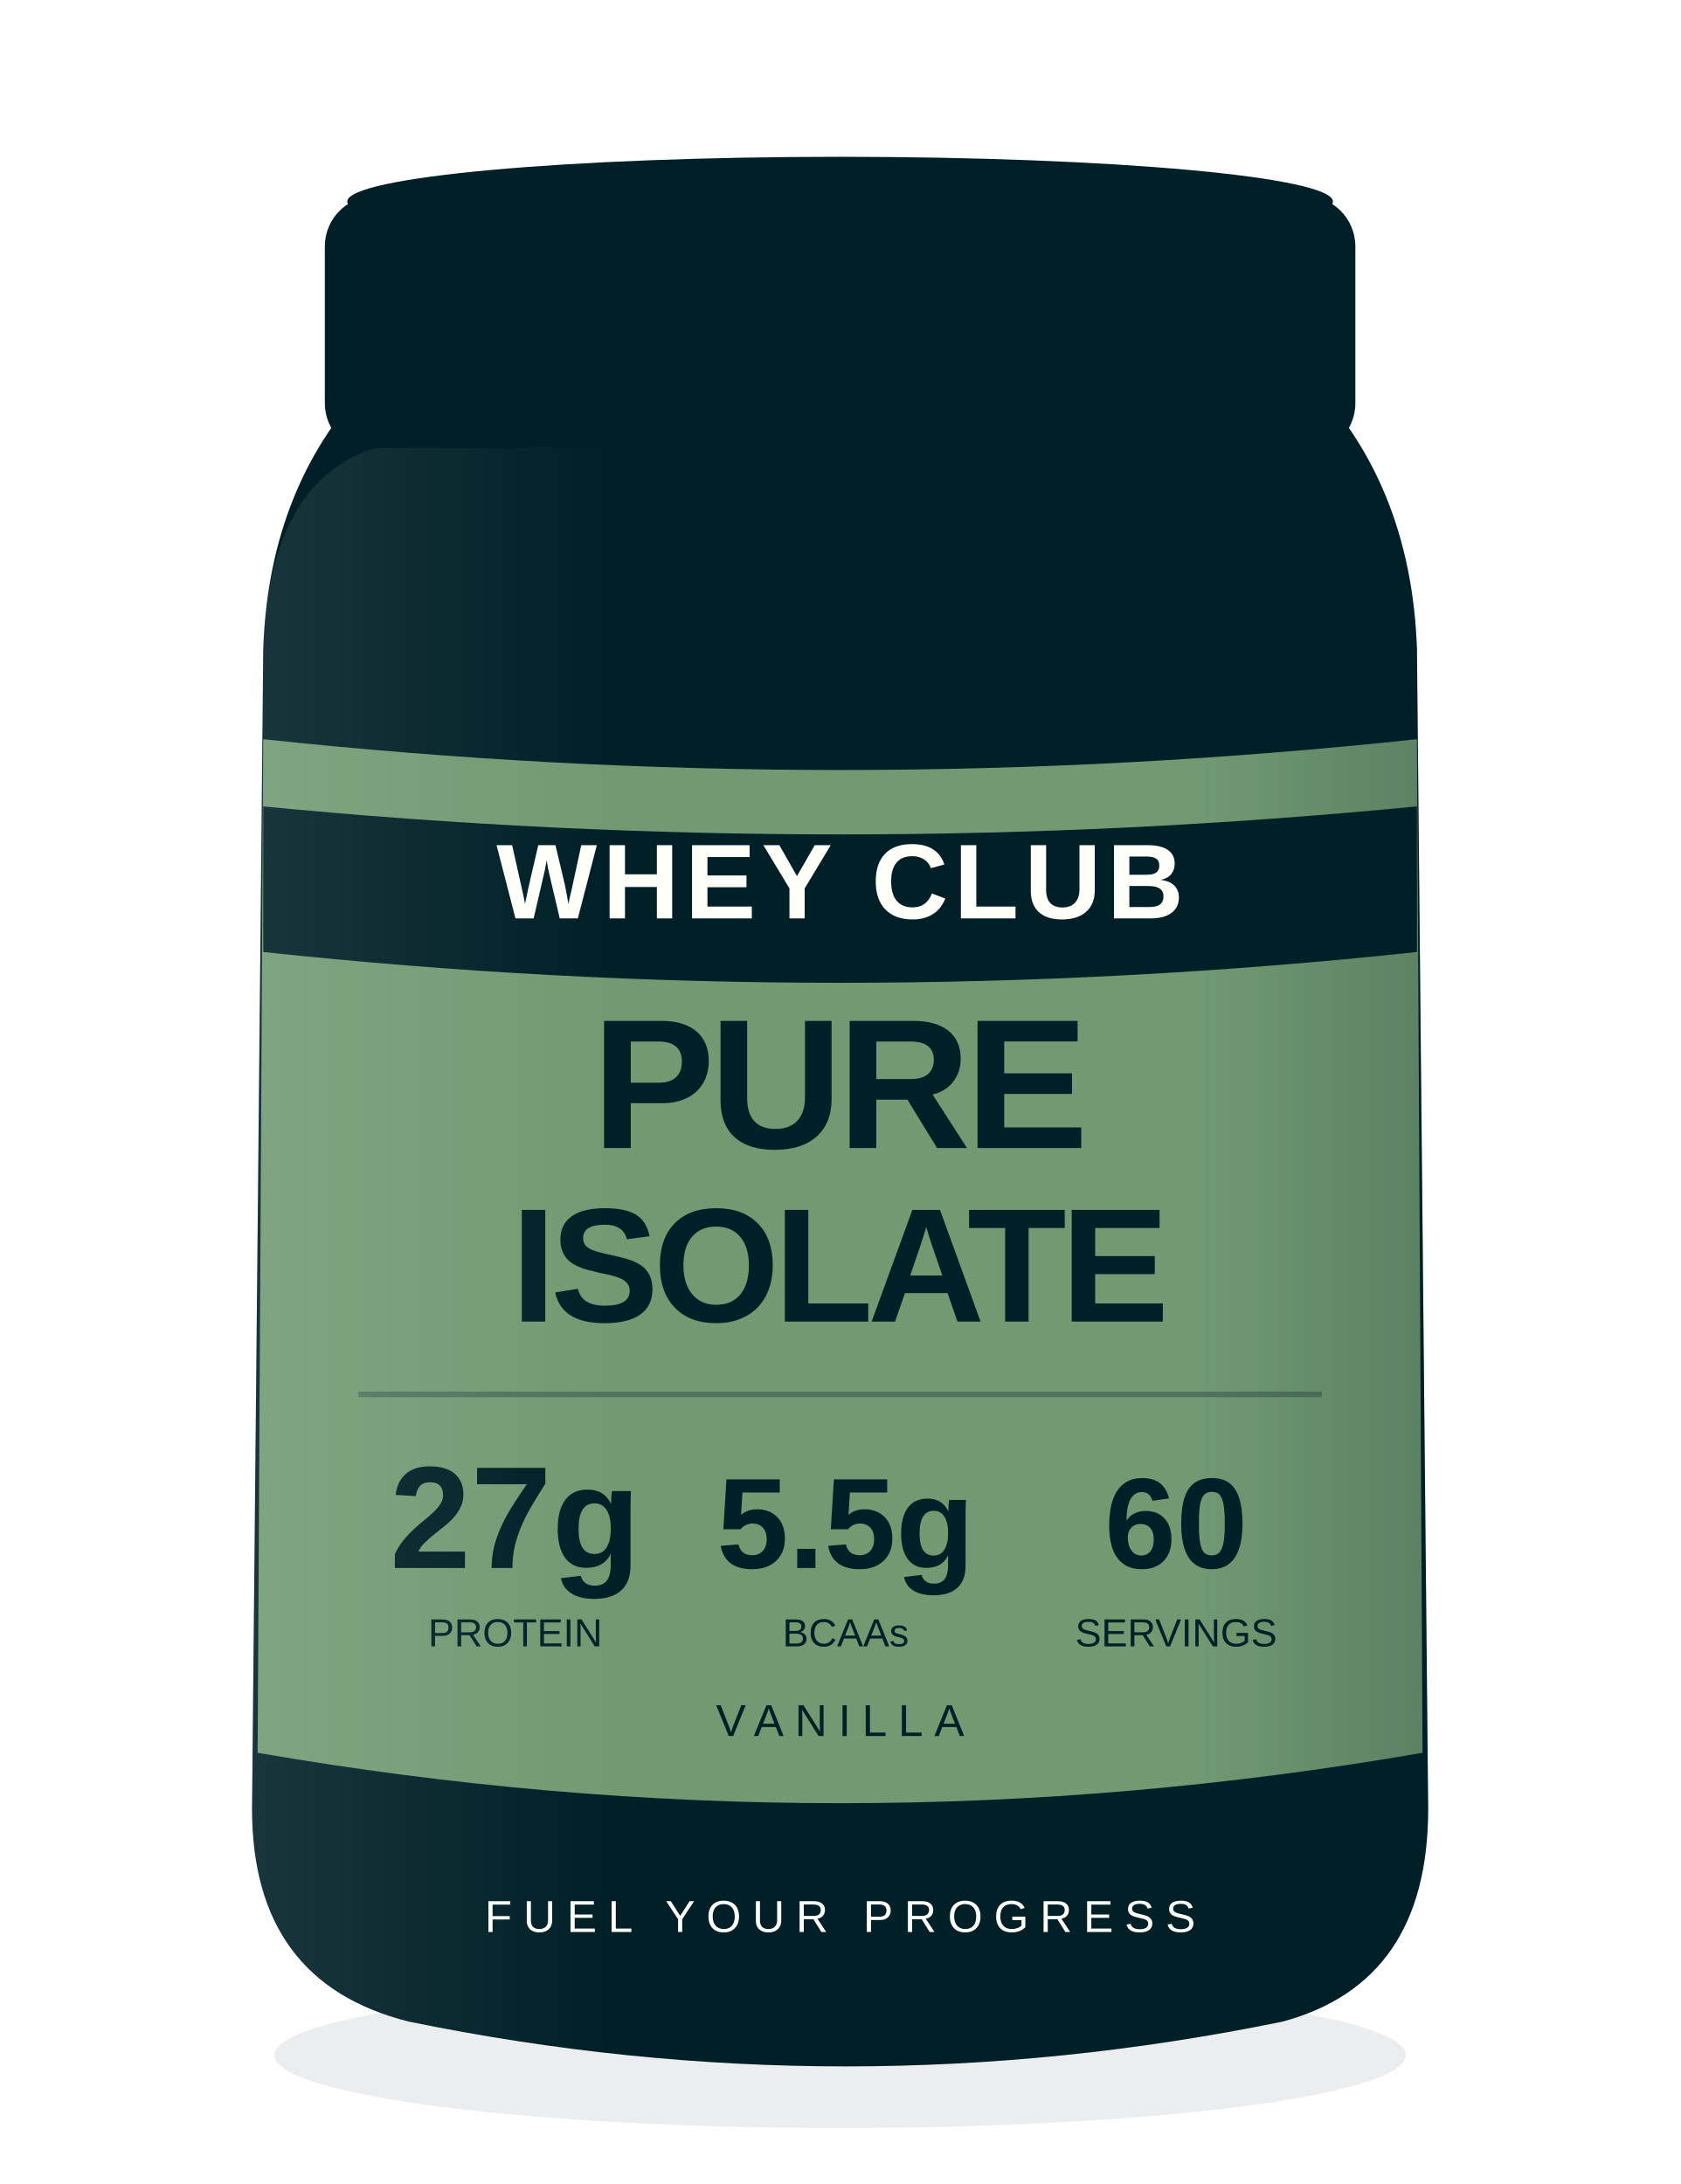
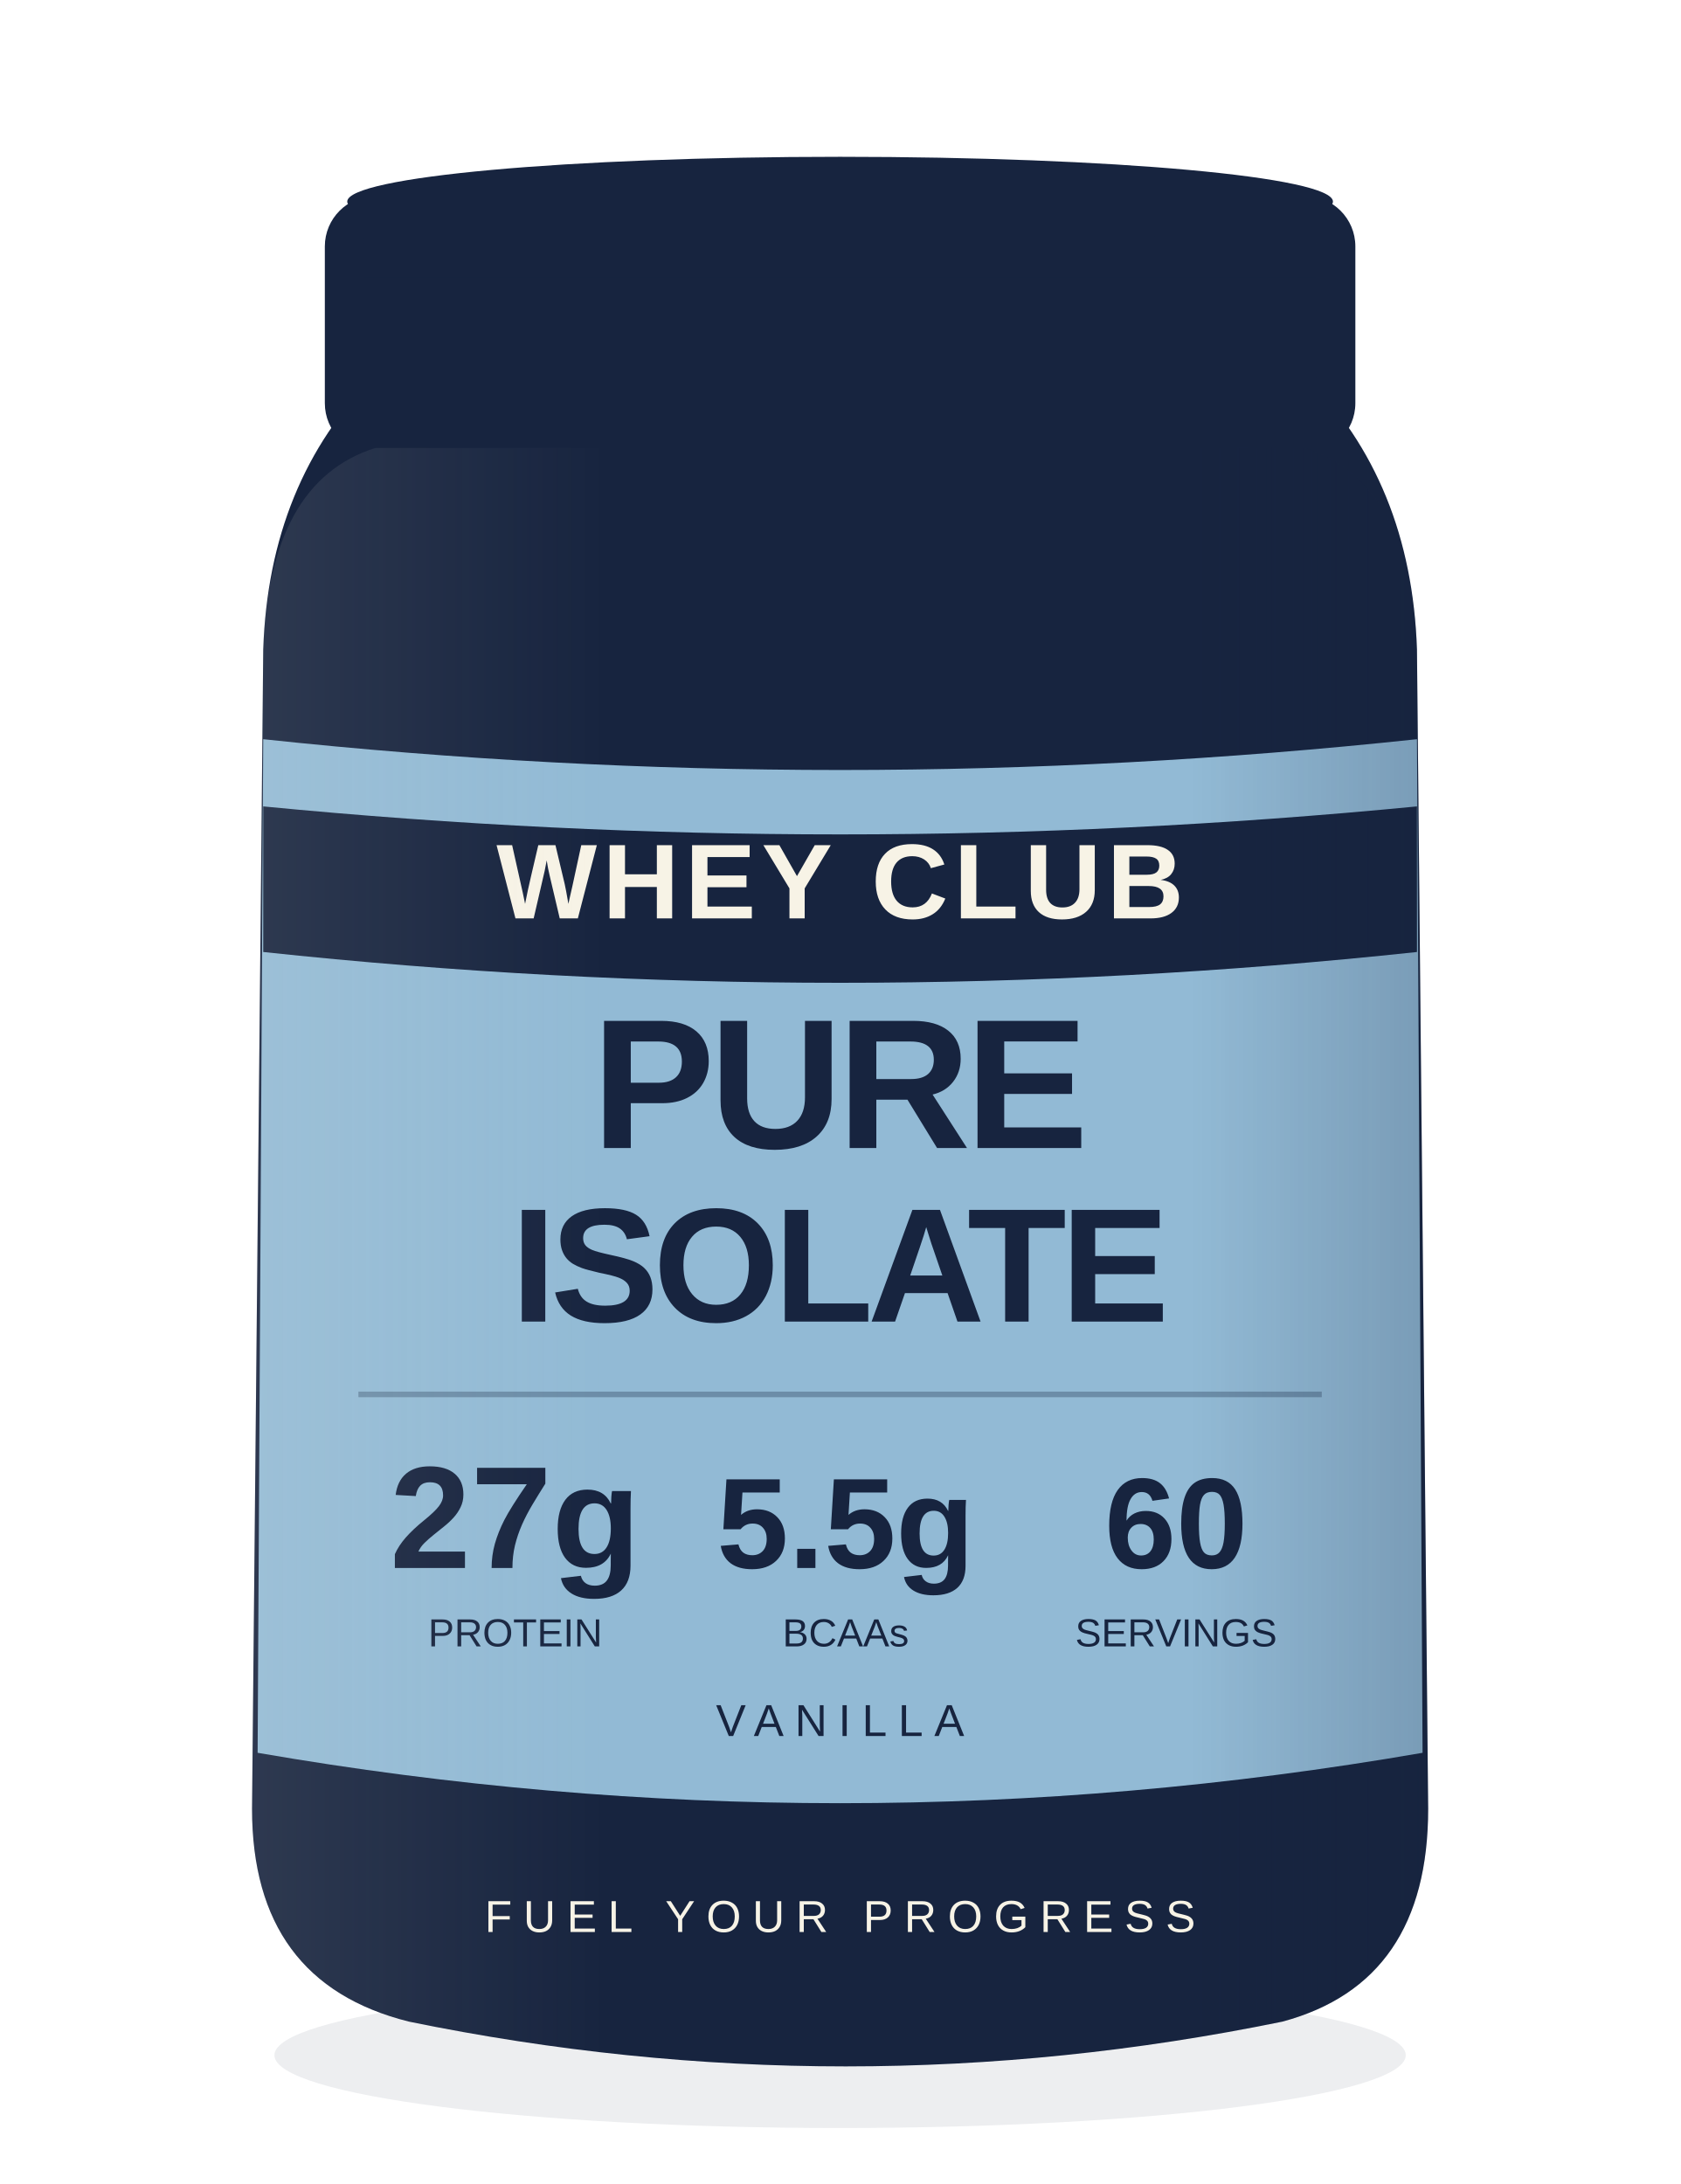
<svg xmlns="http://www.w3.org/2000/svg" width="300" height="390" viewBox="0 0 300 390">
  <defs>
    <linearGradient id="body">
-       <stop stop-color="#001f27" />
-       <stop offset=".22" stop-color="#001f27" />
-       <stop offset=".65" stop-color="#001f27" />
-       <stop offset="1" stop-color="#001f27" />
+       <stop stop-color="#17243f" />
+       <stop offset=".22" stop-color="#17243f" />
+       <stop offset=".65" stop-color="#17243f" />
+       <stop offset="1" stop-color="#17243f" />
    </linearGradient>
    <linearGradient id="lid" x2="0" y2="1">
-       <stop stop-color="#001f27" />
-       <stop offset=".35" stop-color="#001f27" />
-       <stop offset="1" stop-color="#001f27" />
+       <stop stop-color="#17243f" />
+       <stop offset=".35" stop-color="#17243f" />
+       <stop offset="1" stop-color="#17243f" />
    </linearGradient>
    <linearGradient id="shine">
-       <stop stop-color="#fffffa" stop-opacity=".1" />
-       <stop offset=".3" stop-color="#fffffa" stop-opacity="0" />
-       <stop offset=".8" stop-color="#001f27" stop-opacity="0" />
-       <stop offset="1" stop-color="#001f27" stop-opacity=".2" />
+       <stop stop-color="#f7f3e6" stop-opacity=".1" />
+       <stop offset=".3" stop-color="#f7f3e6" stop-opacity="0" />
+       <stop offset=".8" stop-color="#17243f" stop-opacity="0" />
+       <stop offset="1" stop-color="#17243f" stop-opacity=".2" />
    </linearGradient>
  </defs>
-   <ellipse cx="150" cy="367" rx="101" ry="13" fill="#001f27" opacity=".08" />
+   <ellipse cx="150" cy="367" rx="101" ry="13" fill="#17243f" opacity=".08" />
  <path d="M67 67Q48 86 47 116L45 323Q45 354 73 361Q151 377 229 361Q255 354 255 323L253 116Q252 86 233 67Z" fill="url(#body)" />
  <rect x="58" y="35" width="184" height="46" rx="9" fill="url(#lid)" />
-   <path d="M65 43H235M65 49H235M65 55H235M65 61H235M65 67H235" stroke="#001f27" stroke-width="1" opacity=".35" />
-   <ellipse cx="150" cy="36" rx="88" ry="8" fill="#001f27" />
-   <path d="M47 132Q150 143 253 132L254 313Q150 331 46 313Z" fill="#719a73" />
-   <path d="M47 144Q150 154 253 144V170Q150 181 47 170Z" fill="#001f27" />
-   <text x="150" y="164" text-anchor="middle" fill="#fffffa" font-family="Arial,sans-serif" font-weight="900" font-size="19" letter-spacing="1">WHEY CLUB</text>
-   <text x="150" y="205" text-anchor="middle" fill="#001f27" font-family="Arial,sans-serif" font-weight="900" font-size="33" letter-spacing="-1">PURE</text>
-   <text x="150" y="236" text-anchor="middle" fill="#001f27" font-family="Arial,sans-serif" font-weight="900" font-size="29" letter-spacing="-1">ISOLATE</text>
-   <path d="M64 249H236" stroke="#001f27" stroke-opacity=".3" />
-   <text x="92" y="280" text-anchor="middle" fill="#001f27" font-family="Arial,sans-serif" font-weight="900" font-size="26">27g</text>
-   <text x="92" y="294" text-anchor="middle" fill="#001f27" font-family="Arial,sans-serif" font-size="7">PROTEIN</text>
-   <text x="151" y="280" text-anchor="middle" fill="#001f27" font-family="Arial,sans-serif" font-weight="900" font-size="23">5.5g</text>
-   <text x="151" y="294" text-anchor="middle" fill="#001f27" font-family="Arial,sans-serif" font-size="7">BCAAs</text>
-   <text x="210" y="280" text-anchor="middle" fill="#001f27" font-family="Arial,sans-serif" font-weight="900" font-size="23">60</text>
-   <text x="210" y="294" text-anchor="middle" fill="#001f27" font-family="Arial,sans-serif" font-size="7">SERVINGS</text>
-   <text x="150" y="310" text-anchor="middle" fill="#001f27" font-family="Arial,sans-serif" font-size="8" letter-spacing="2">VANILLA</text>
-   <text x="150" y="345" text-anchor="middle" fill="#fffffa" font-family="Arial,sans-serif" font-size="8" letter-spacing="2">FUEL YOUR PROGRESS</text>
+   <path d="M65 43H235M65 49H235M65 55H235M65 61H235M65 67H235" stroke="#17243f" stroke-width="1" opacity=".35" />
+   <ellipse cx="150" cy="36" rx="88" ry="8" fill="#17243f" />
+   <path d="M47 132Q150 143 253 132L254 313Q150 331 46 313Z" fill="#92bad5" />
+   <path d="M47 144Q150 154 253 144V170Q150 181 47 170Z" fill="#17243f" />
+   <text x="150" y="164" text-anchor="middle" fill="#f7f3e6" font-family="Arial,sans-serif" font-weight="900" font-size="19" letter-spacing="1">WHEY CLUB</text>
+   <text x="150" y="205" text-anchor="middle" fill="#17243f" font-family="Arial,sans-serif" font-weight="900" font-size="33" letter-spacing="-1">PURE</text>
+   <text x="150" y="236" text-anchor="middle" fill="#17243f" font-family="Arial,sans-serif" font-weight="900" font-size="29" letter-spacing="-1">ISOLATE</text>
+   <path d="M64 249H236" stroke="#17243f" stroke-opacity=".3" />
+   <text x="92" y="280" text-anchor="middle" fill="#17243f" font-family="Arial,sans-serif" font-weight="900" font-size="26">27g</text>
+   <text x="92" y="294" text-anchor="middle" fill="#17243f" font-family="Arial,sans-serif" font-size="7">PROTEIN</text>
+   <text x="151" y="280" text-anchor="middle" fill="#17243f" font-family="Arial,sans-serif" font-weight="900" font-size="23">5.5g</text>
+   <text x="151" y="294" text-anchor="middle" fill="#17243f" font-family="Arial,sans-serif" font-size="7">BCAAs</text>
+   <text x="210" y="280" text-anchor="middle" fill="#17243f" font-family="Arial,sans-serif" font-weight="900" font-size="23">60</text>
+   <text x="210" y="294" text-anchor="middle" fill="#17243f" font-family="Arial,sans-serif" font-size="7">SERVINGS</text>
+   <text x="150" y="310" text-anchor="middle" fill="#17243f" font-family="Arial,sans-serif" font-size="8" letter-spacing="2">VANILLA</text>
+   <text x="150" y="345" text-anchor="middle" fill="#f7f3e6" font-family="Arial,sans-serif" font-size="8" letter-spacing="2">FUEL YOUR PROGRESS</text>
  <path d="M67 80Q48 86 47 116L45 323Q45 354 73 361Q151 377 229 361Q255 354 255 323L253 116Q252 86 233 80Z" fill="url(#shine)" />
</svg>
